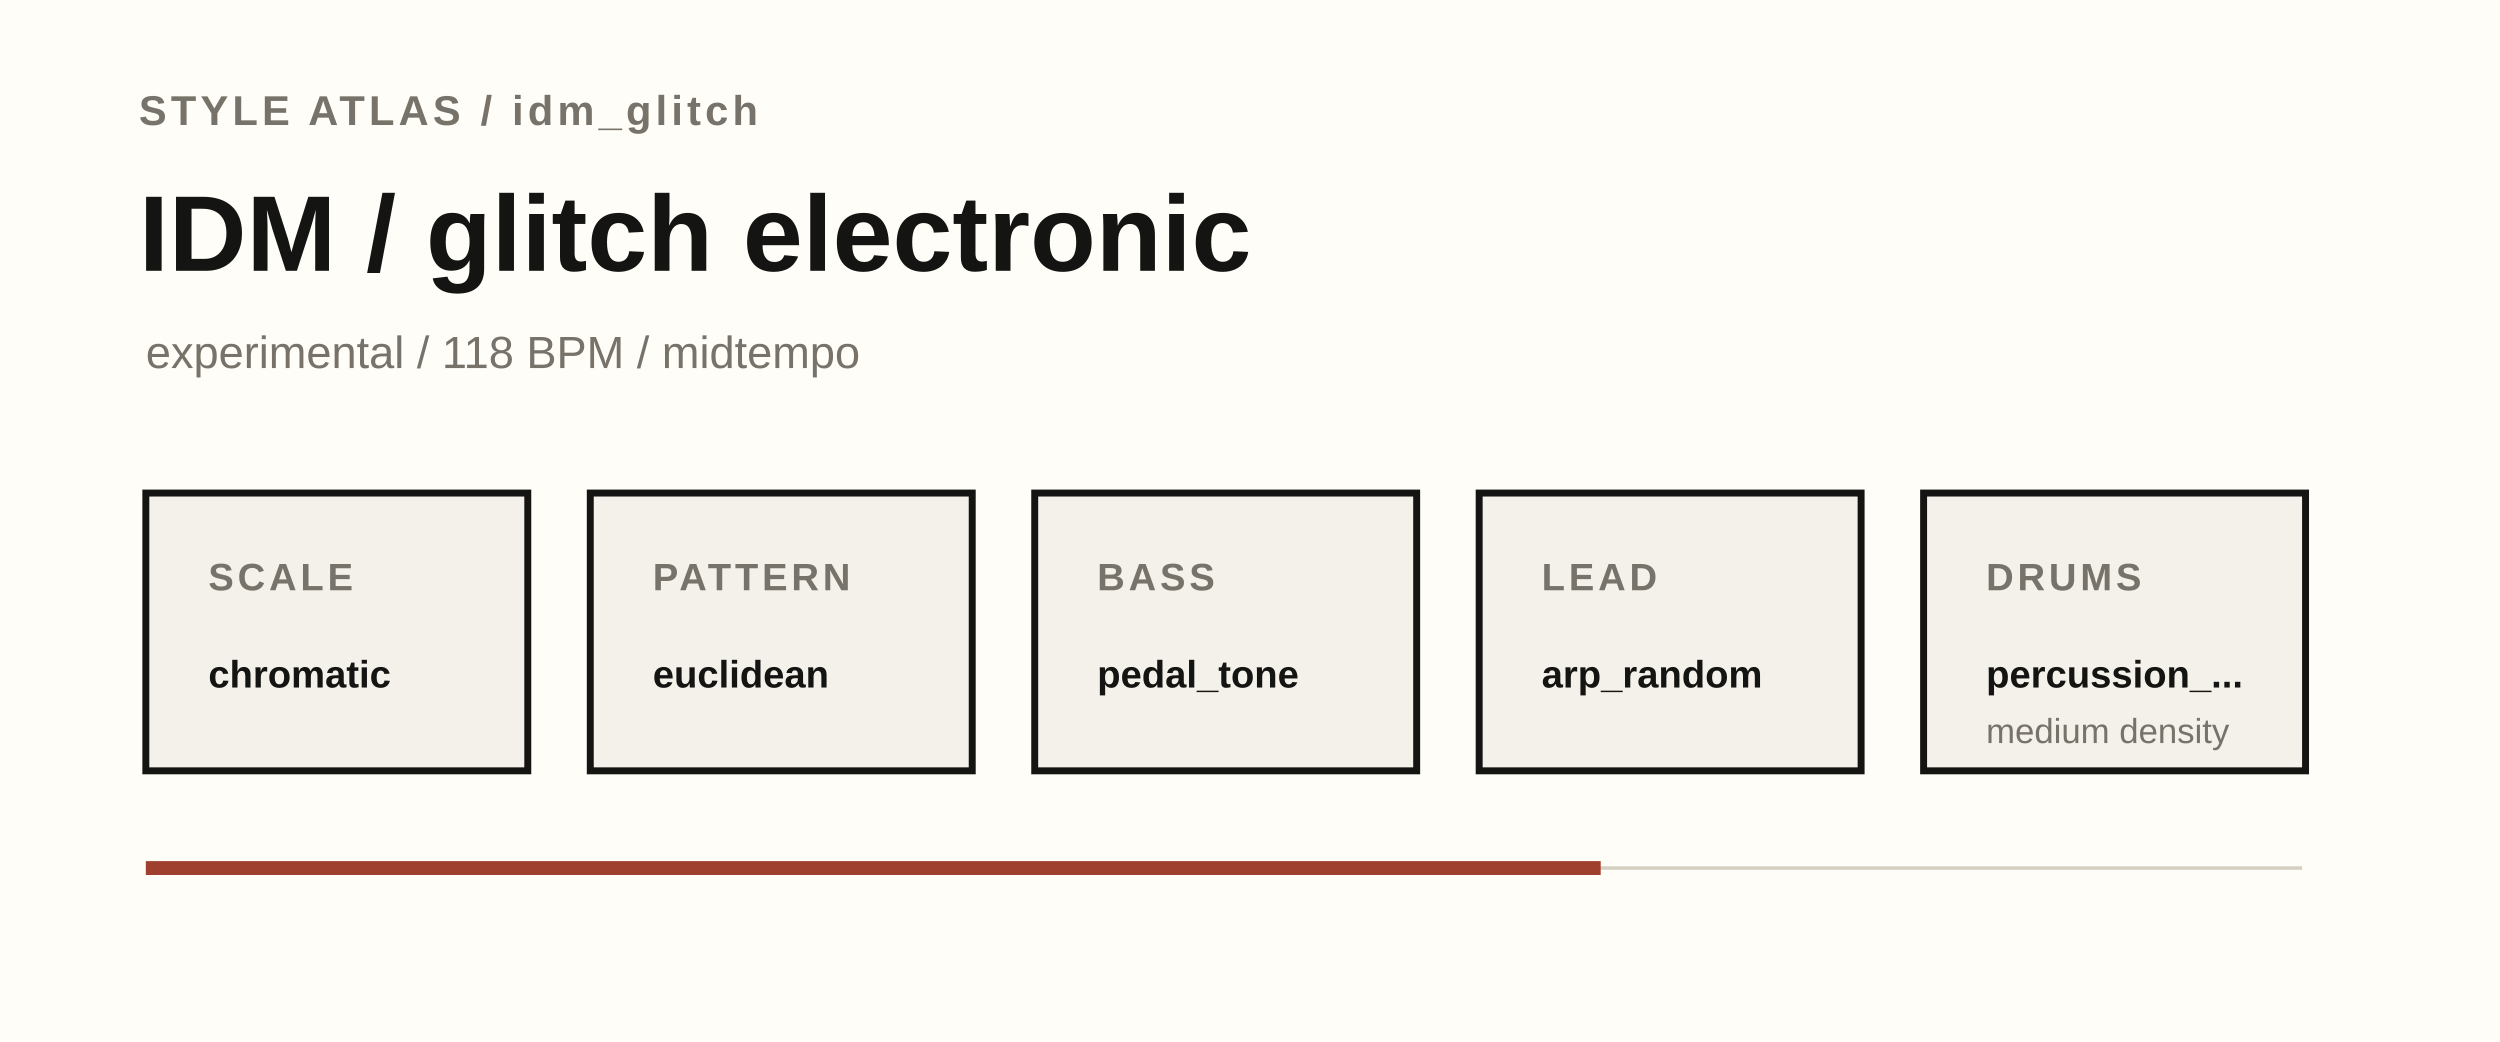
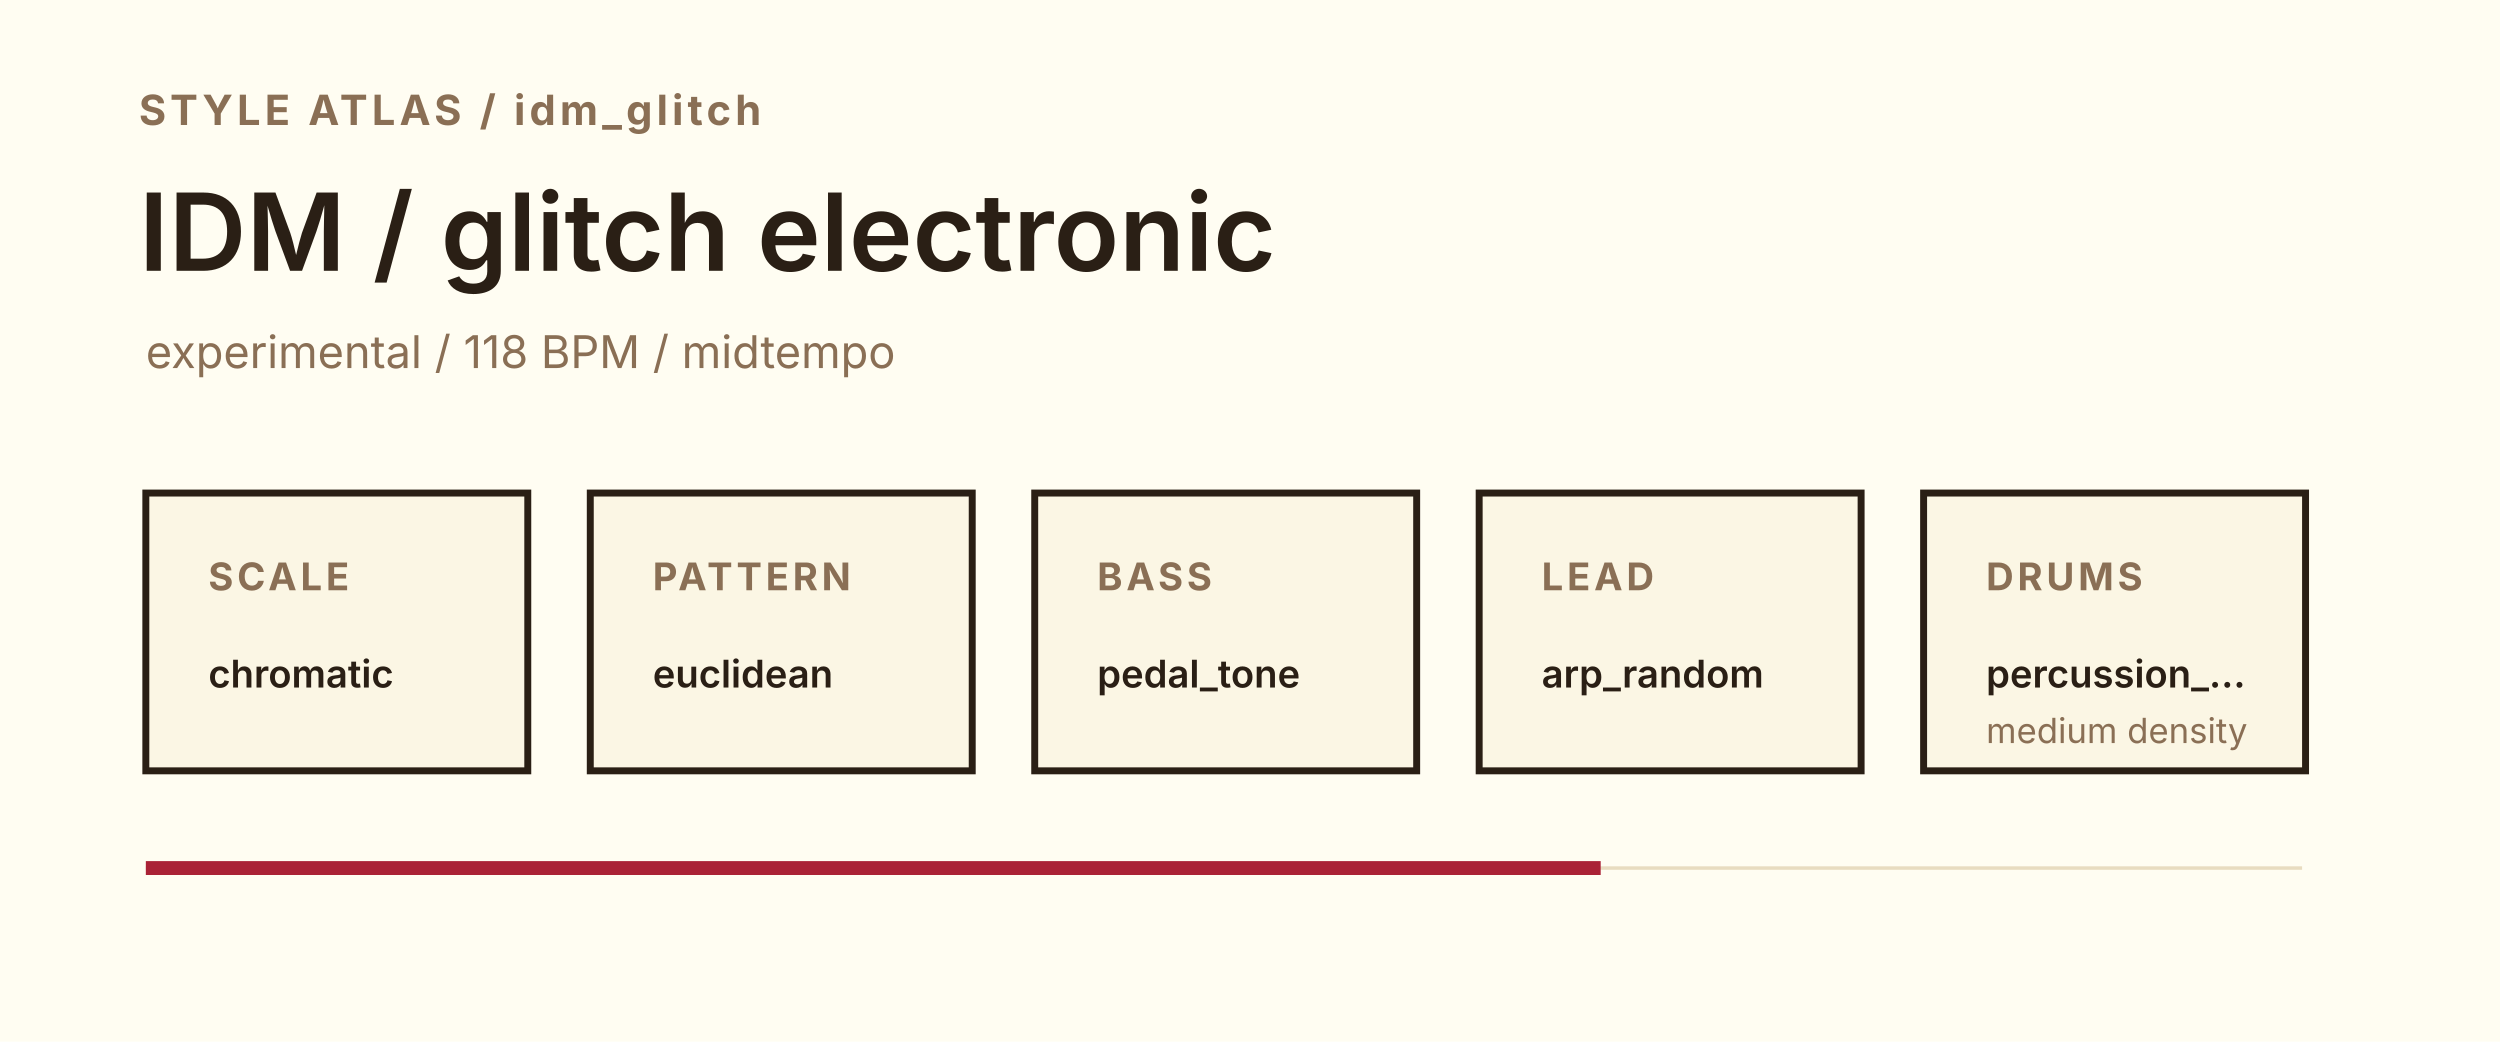
<svg xmlns="http://www.w3.org/2000/svg" viewBox="0 0 720 300" role="img" aria-labelledby="title desc">
-   <rect width="720" height="300" fill="#fffdf7" />
-   <text x="40" y="36" fill="#77736a" font-family="Avenir Next, Helvetica Neue, Arial, sans-serif" font-size="12" font-weight="700" letter-spacing="1.2">STYLE ATLAS / idm_glitch</text>
-   <text x="40" y="78" fill="#141412" font-family="Avenir Next, Helvetica Neue, Arial, sans-serif" font-size="31" font-weight="600">IDM / glitch electronic</text>
-   <text x="42" y="106" fill="#77736a" font-family="Avenir Next, Helvetica Neue, Arial, sans-serif" font-size="13">experimental / 118 BPM / midtempo</text>
-   <g fill="#f4f1ea" stroke="#141412" stroke-width="2">
+   <rect width="720" height="300" fill="#fffdf2" />
+   <text x="40" y="36" fill="#8a6f55" font-family="Inter, 'Avenir Next', 'Neue Haas Grotesk Text', 'Helvetica Neue', ui-sans-serif, system-ui, -apple-system, BlinkMacSystemFont, 'Segoe UI', sans-serif" font-size="12" font-weight="700" letter-spacing="1.2">STYLE ATLAS / idm_glitch</text>
+   <text x="40" y="78" fill="#2a1f15" font-family="Inter, 'Avenir Next', 'Neue Haas Grotesk Text', 'Helvetica Neue', ui-sans-serif, system-ui, -apple-system, BlinkMacSystemFont, 'Segoe UI', sans-serif" font-size="31" font-weight="600">IDM / glitch electronic</text>
+   <text x="42" y="106" fill="#8a6f55" font-family="Inter, 'Avenir Next', 'Neue Haas Grotesk Text', 'Helvetica Neue', ui-sans-serif, system-ui, -apple-system, BlinkMacSystemFont, 'Segoe UI', sans-serif" font-size="13">experimental / 118 BPM / midtempo</text>
+   <g fill="#fbf6e4" stroke="#2a1f15" stroke-width="2">
    <rect x="42" y="142" width="110" height="80" />
    <rect x="170" y="142" width="110" height="80" />
    <rect x="298" y="142" width="110" height="80" />
    <rect x="426" y="142" width="110" height="80" />
    <rect x="554" y="142" width="110" height="80" />
  </g>
-   <g font-family="Avenir Next, Helvetica Neue, Arial, sans-serif">
-     <g fill="#77736a" font-size="11" font-weight="700" letter-spacing="1.1">
+   <g font-family="Inter, 'Avenir Next', 'Neue Haas Grotesk Text', 'Helvetica Neue', ui-sans-serif, system-ui, -apple-system, BlinkMacSystemFont, 'Segoe UI', sans-serif">
+     <g fill="#8a6f55" font-size="11" font-weight="700" letter-spacing="1.1">
      <text x="60" y="170">SCALE</text>
      <text x="188" y="170">PATTERN</text>
      <text x="316" y="170">BASS</text>
      <text x="444" y="170">LEAD</text>
      <text x="572" y="170">DRUMS</text>
    </g>
-     <g fill="#141412" font-size="11" font-weight="600">
+     <g fill="#2a1f15" font-size="11" font-weight="600">
      <text x="60" y="198">chromatic</text>
      <text x="188" y="198">euclidean</text>
      <text x="316" y="198">pedal_tone</text>
      <text x="444" y="198">arp_random</text>
      <text x="572" y="198">percussion_...</text>
    </g>
-     <text x="572" y="214" fill="#77736a" font-size="10">medium density</text>
+     <text x="572" y="214" fill="#8a6f55" font-size="10">medium density</text>
  </g>
-   <path d="M42 250h621" stroke="#d5cfc2" stroke-width="1" />
-   <path d="M42 250h419" stroke="#9f3f2d" stroke-width="4" />
+   <path d="M42 250h621" stroke="#e8dcc0" stroke-width="1" />
+   <path d="M42 250h419" stroke="#aa2236" stroke-width="4" />
</svg>
